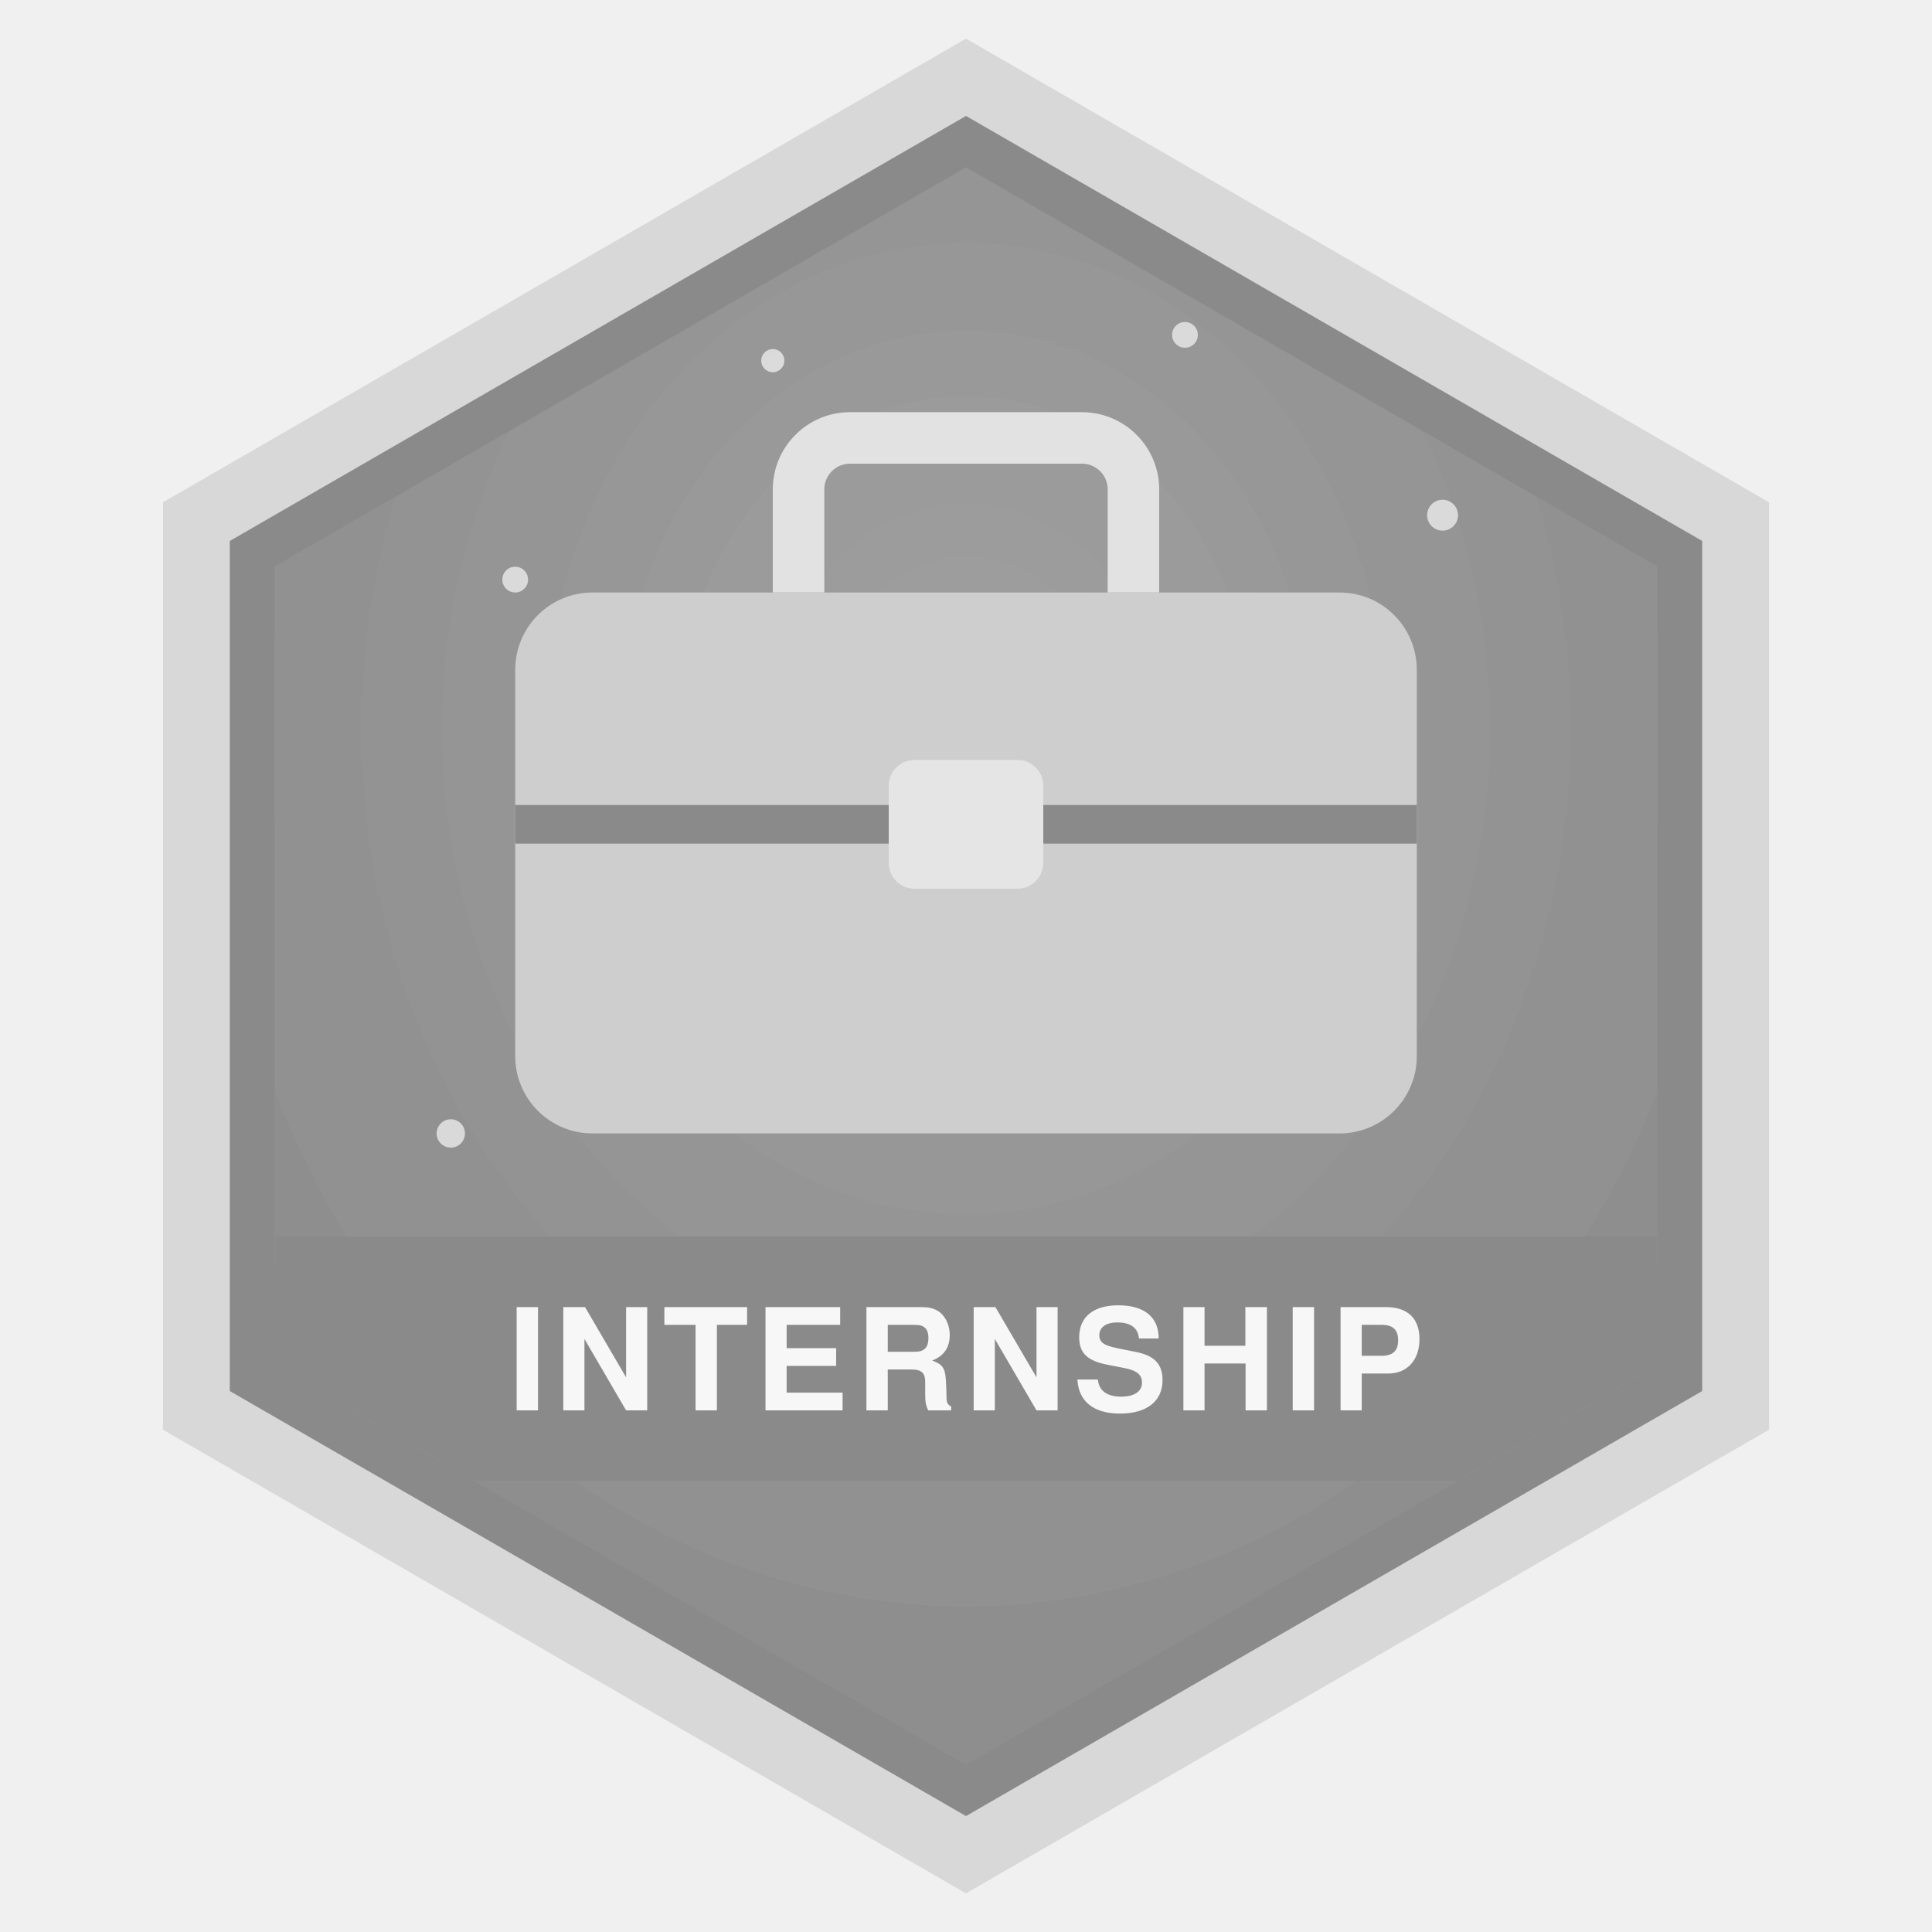
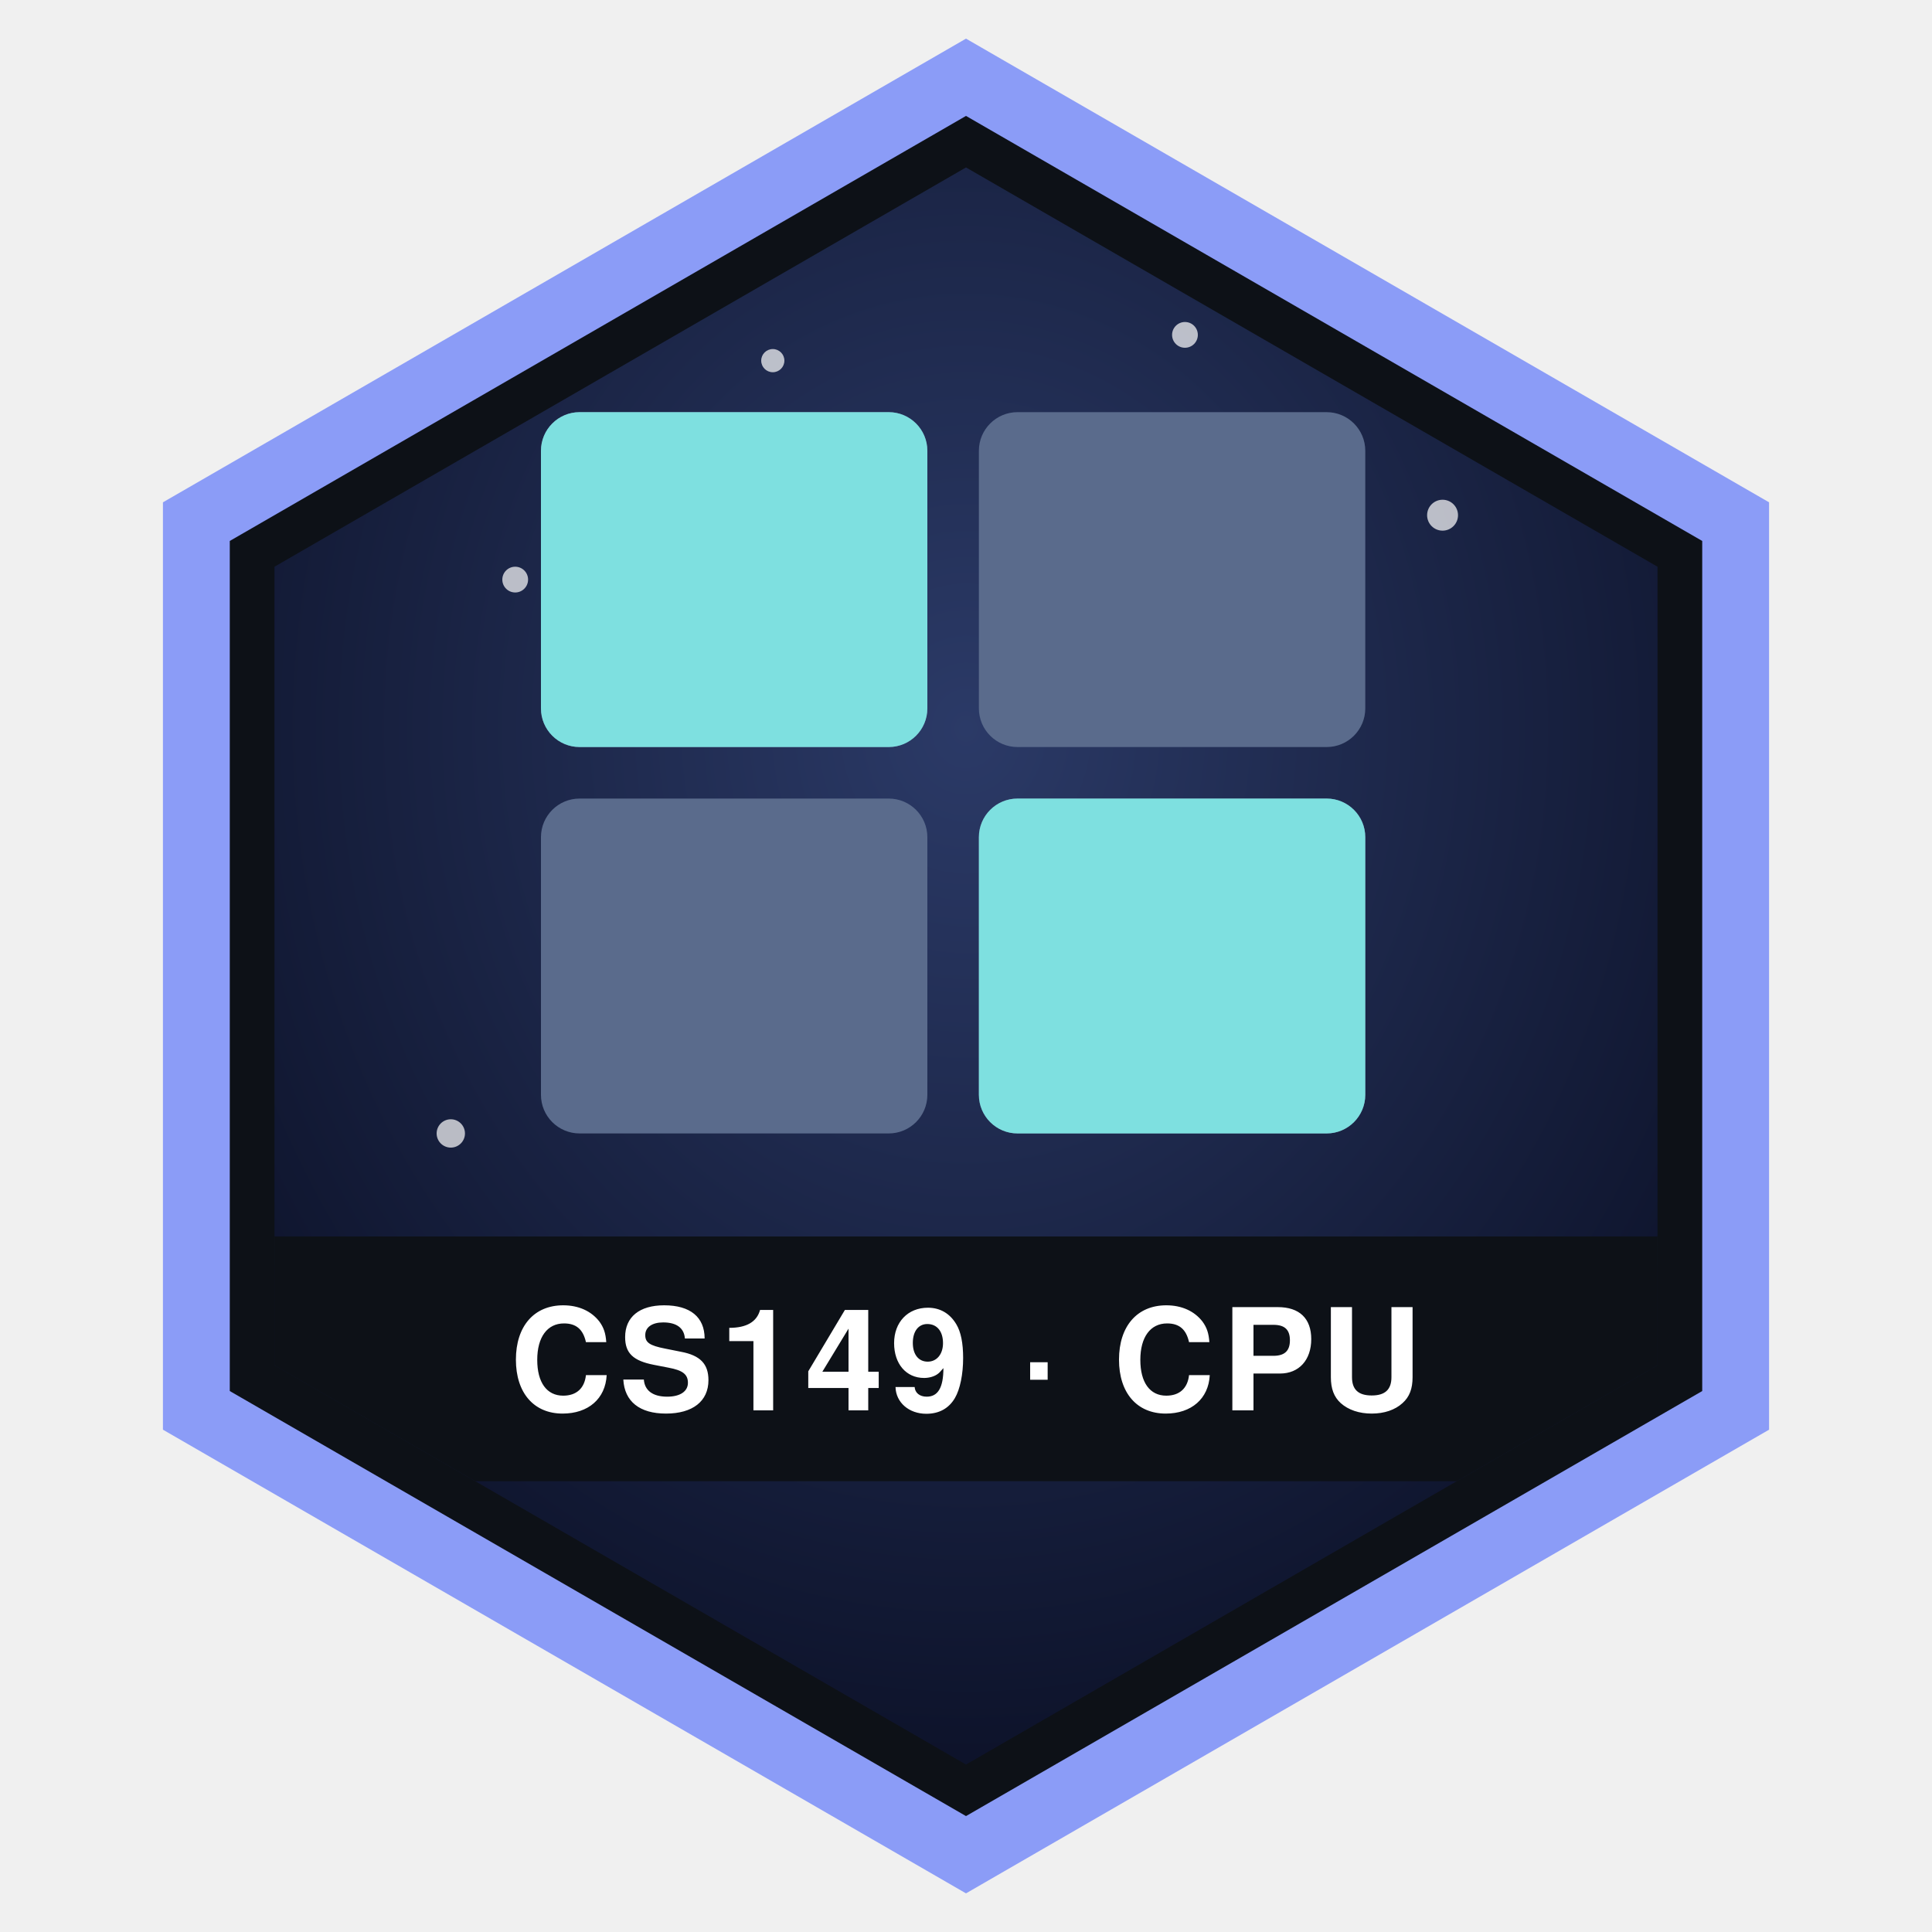
- <svg xmlns="http://www.w3.org/2000/svg" width="150" height="150" viewBox="0 0 150 150" role="img" aria-label="INTERNSHIP, not yet earned">
+ <svg xmlns="http://www.w3.org/2000/svg" width="150" height="150" viewBox="0 0 150 150" role="img" aria-label="CS149 · CPU">
  <defs>
    <radialGradient id="sky" cx="50%" cy="35%" r="70%">
      <stop offset="0" stop-color="#2b3a67" />
      <stop offset="1" stop-color="#0b1026" />
    </radialGradient>
    <clipPath id="in">
      <polygon points="75.00,13.00 128.69,44.00 128.69,106.00 75.00,137.00 21.31,106.00 21.31,44.00" />
    </clipPath>
-     <filter id="grey">
-       <feColorMatrix type="saturate" values="0" />
-     </filter>
  </defs>
-   <g filter="url(#grey)" opacity=".45">
-     <polygon points="75.00,3.00 137.35,39.00 137.35,111.00 75.00,147.00 12.65,111.00 12.65,39.00" fill="#e3b341" />
-     <polygon points="75.00,9.00 132.16,42.00 132.16,108.00 75.00,141.00 17.84,108.00 17.84,42.00" fill="#0d1117" />
-     <polygon points="75.00,13.00 128.69,44.00 128.69,106.00 75.00,137.00 21.31,106.00 21.31,44.00" fill="url(#sky)" />
-     <g clip-path="url(#in)" fill="#fff" opacity=".7">
-       <circle cx="40" cy="45" r="1" />
-       <circle cx="112" cy="40" r="1.2" />
-       <circle cx="104" cy="98" r="1" />
-       <circle cx="35" cy="88" r="1.1" />
-       <circle cx="60" cy="28" r="0.9" />
-       <circle cx="92" cy="26" r="1" />
+   <polygon points="75.00,3.00 137.35,39.00 137.35,111.00 75.00,147.00 12.65,111.00 12.65,39.00" fill="#8b9cf7" />
+   <polygon points="75.00,9.00 132.16,42.00 132.16,108.00 75.00,141.00 17.84,108.00 17.84,42.00" fill="#0d1117" />
+   <polygon points="75.00,13.00 128.69,44.00 128.69,106.00 75.00,137.00 21.31,106.00 21.31,44.00" fill="url(#sky)" />
+   <g clip-path="url(#in)" fill="#fff" opacity=".7">
+     <circle cx="40" cy="45" r="1" />
+     <circle cx="112" cy="40" r="1.2" />
+     <circle cx="104" cy="98" r="1" />
+     <circle cx="35" cy="88" r="1.1" />
+     <circle cx="60" cy="28" r="0.9" />
+     <circle cx="92" cy="26" r="1" />
+   </g>
+   <g clip-path="url(#in)">
+     <g fill="#5a6b8c">
+       <rect x="42" y="32" width="30" height="26" rx="3" />
+       <rect x="76" y="32" width="30" height="26" rx="3" />
+       <rect x="42" y="62" width="30" height="26" rx="3" />
+       <rect x="76" y="62" width="30" height="26" rx="3" />
    </g>
-     <g clip-path="url(#in)">
-       <rect x="40" y="46" width="70" height="42" rx="6" fill="#f0883e" />
-       <path d="M62 46 v-8 a4 4 0 0 1 4 -4 h18 a4 4 0 0 1 4 4 v8" fill="none" stroke="#c9d1d9" stroke-width="4" />
-       <path d="M40 64 H110" stroke="#0d1117" stroke-width="3" />
-       <rect x="69" y="59" width="12" height="10" rx="2" fill="#ffd43b" />
+     <g fill="#7ee0e0">
+       <rect x="42" y="32" width="30" height="26" rx="3" />
+       <rect x="76" y="62" width="30" height="26" rx="3" />
    </g>
-     <g clip-path="url(#in)">
-       <rect x="0" y="96" width="150" height="19" fill="#0d1117" />
-     </g>
-     <text x="75" y="109.5" text-anchor="middle" font-family="Helvetica, Arial, sans-serif" font-size="11" font-weight="700" letter-spacing=".5" fill="#ffffff">INTERNSHIP</text>
  </g>
+   <g clip-path="url(#in)">
+     <rect x="0" y="96" width="150" height="19" fill="#0d1117" />
+   </g>
+   <text x="75" y="109.5" text-anchor="middle" font-family="Helvetica, Arial, sans-serif" font-size="11" font-weight="700" letter-spacing=".5" fill="#ffffff">CS149 · CPU</text>
</svg>
